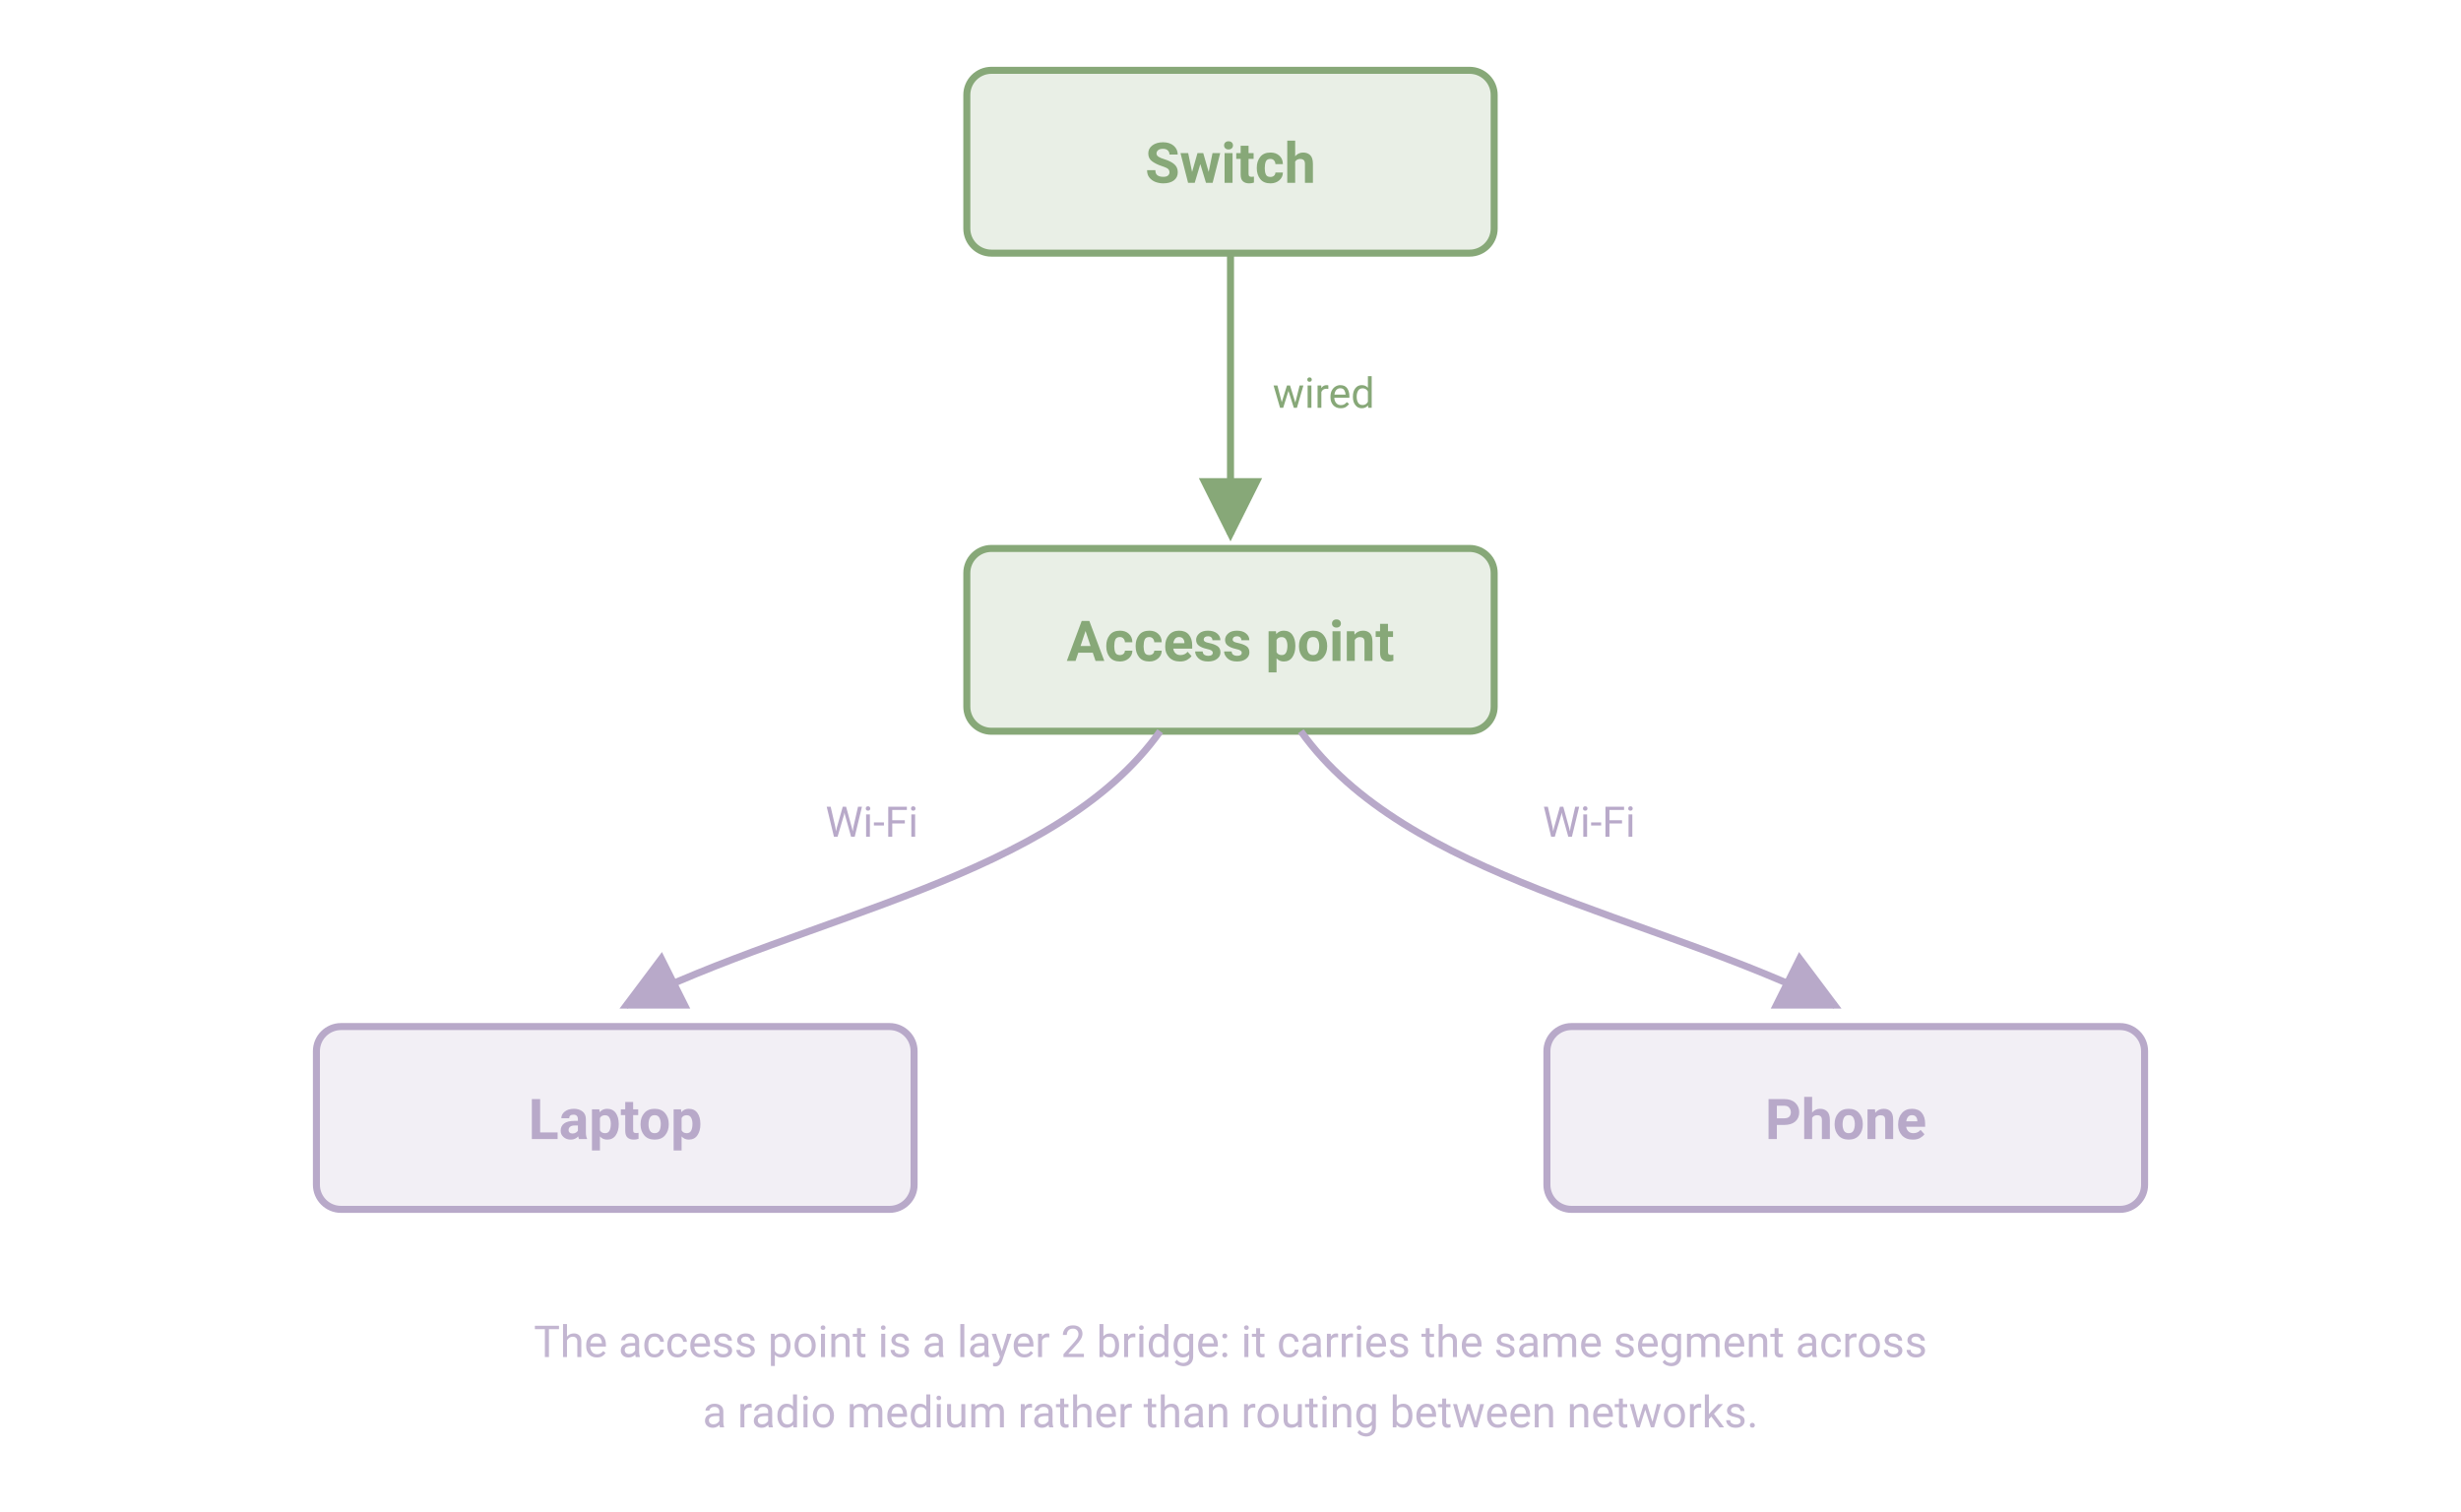
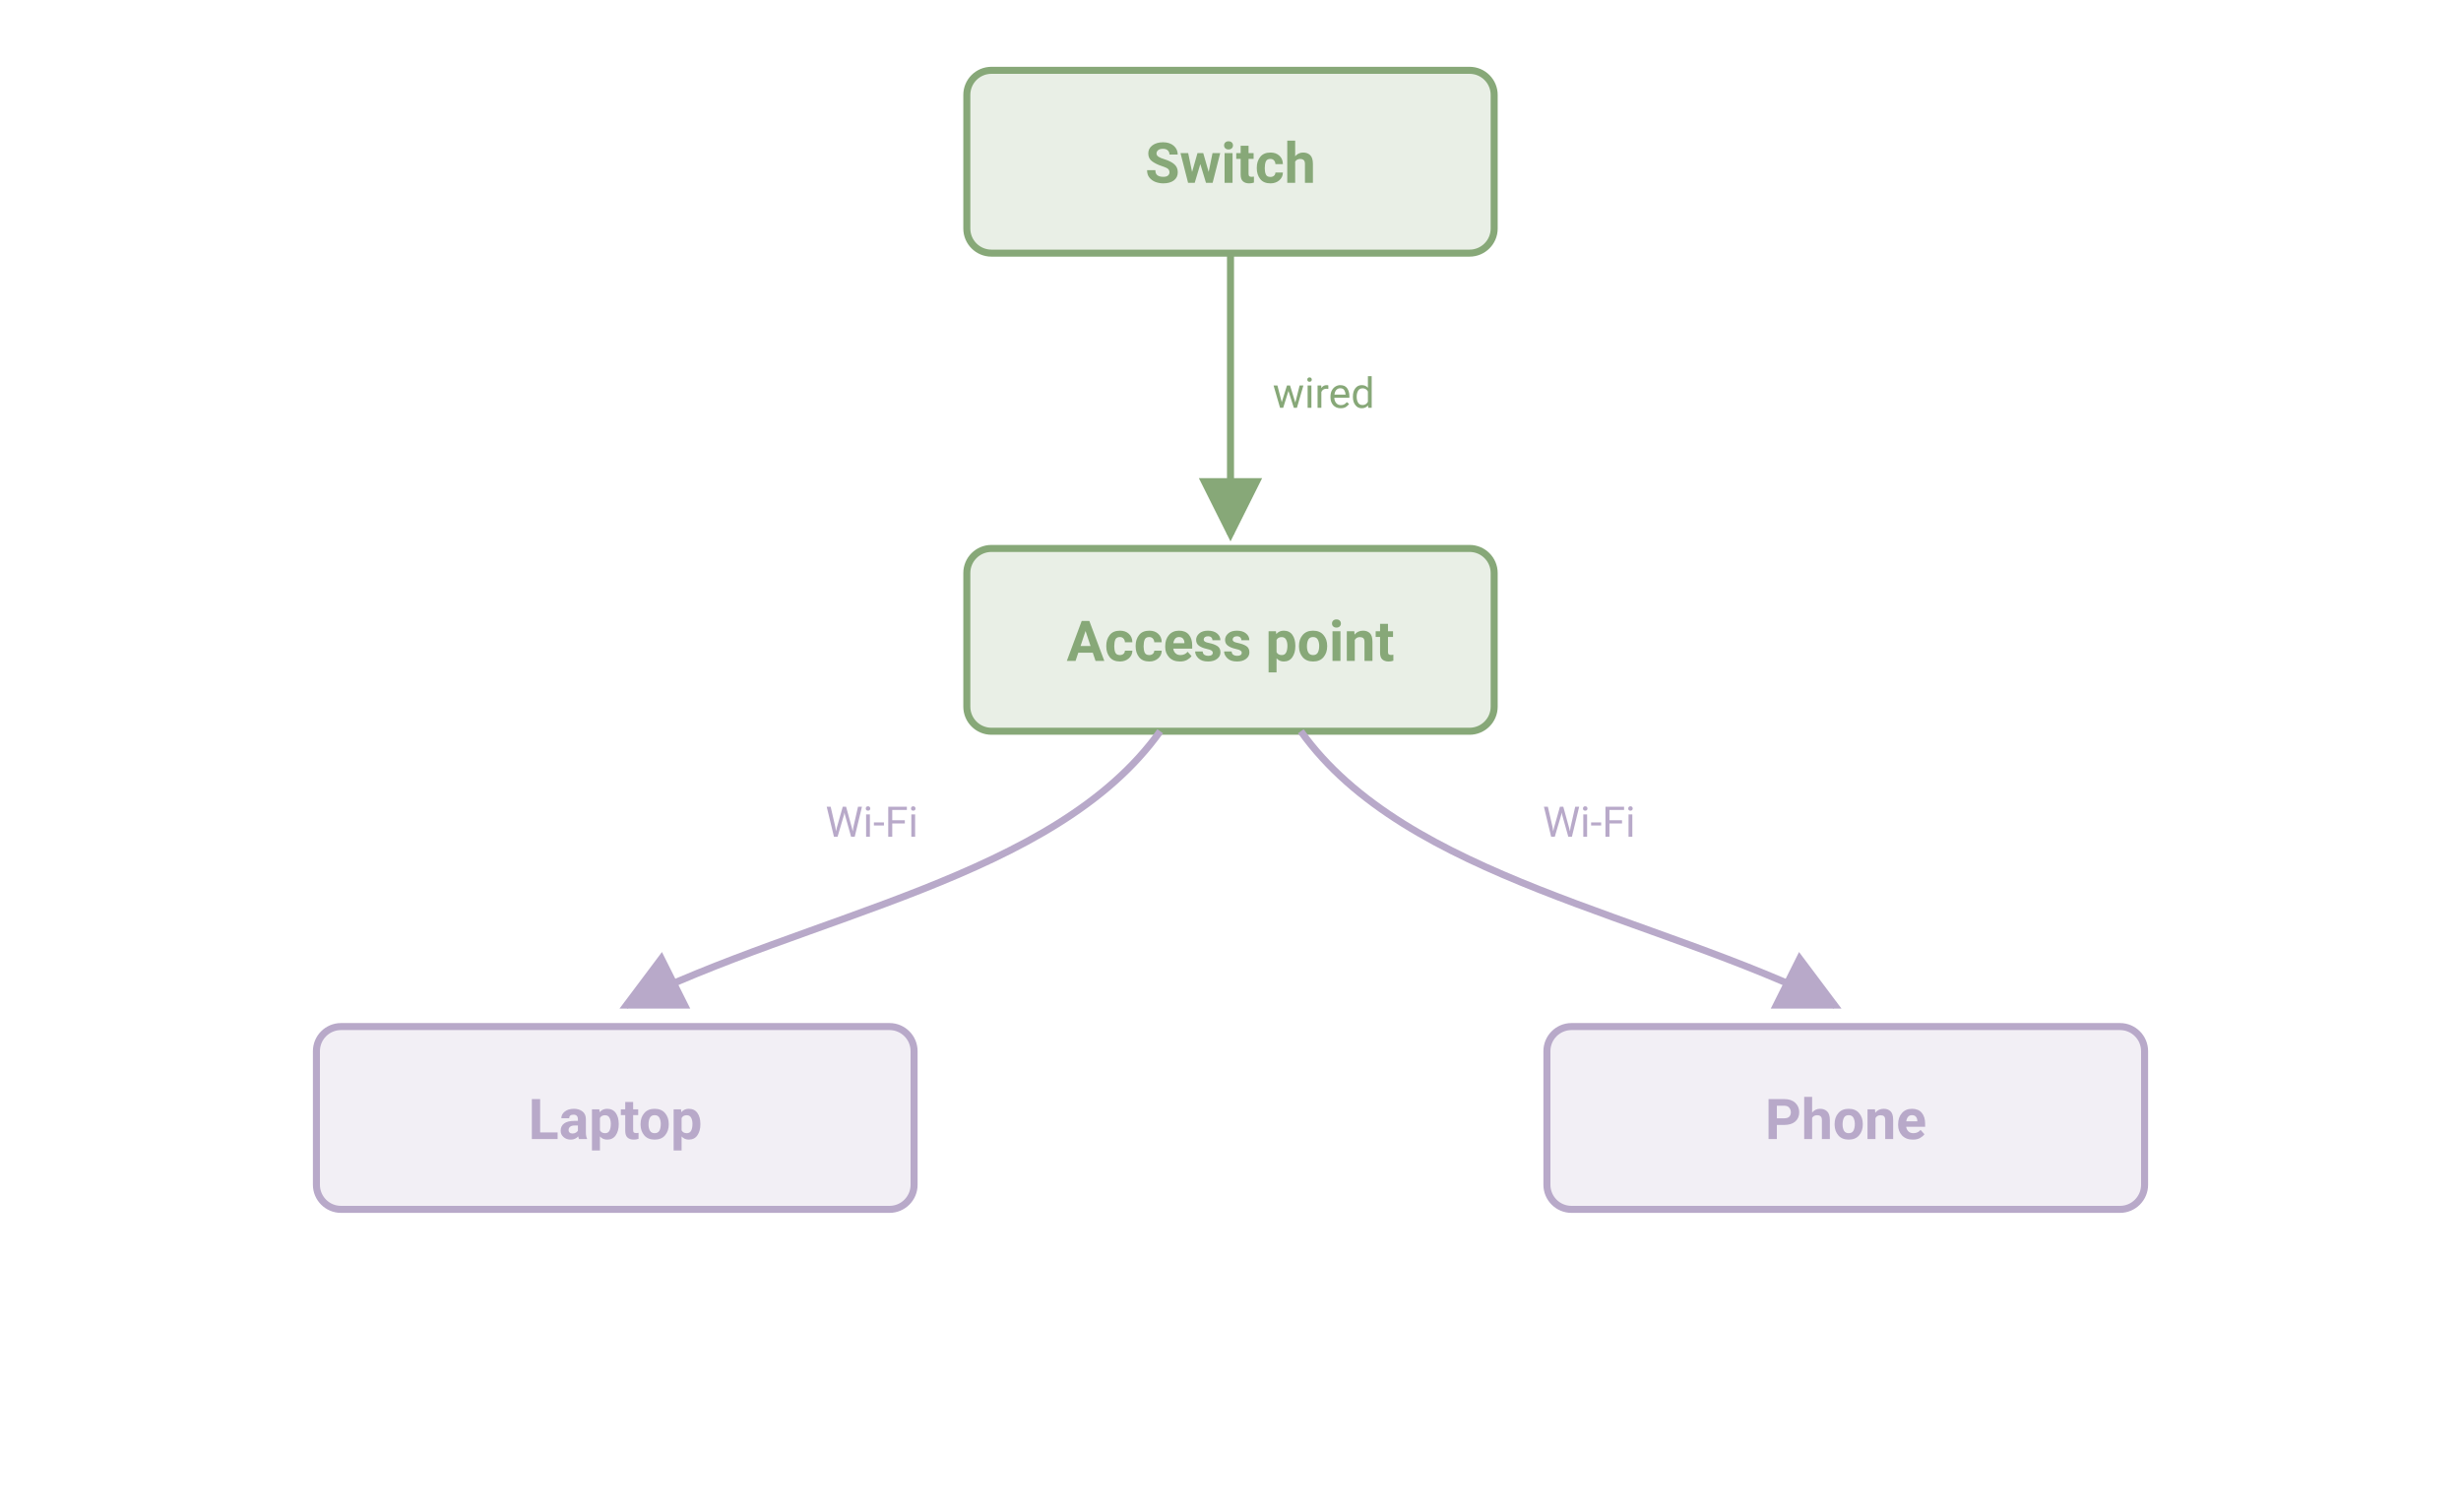
<svg xmlns="http://www.w3.org/2000/svg" width="700" height="430" viewBox="0 0 700 430" role="img" aria-labelledby="t d">
  <defs>
    <marker id="as" markerWidth="9" markerHeight="9" refX="8" refY="4.5" orient="auto">
      <path d="M0,0 L9,4.5 L0,9 Z" fill="#87A878" />
    </marker>
    <marker id="al" markerWidth="9" markerHeight="9" refX="8" refY="4.5" orient="auto">
      <path d="M0,0 L9,4.5 L0,9 Z" fill="#B8A9C9" />
    </marker>
  </defs>
  <style>
 text{font-family:'Segoe UI',system-ui,-apple-system,Roboto,Arial,sans-serif}
 .dev{fill:#87A878;fill-opacity:.18;stroke:#87A878;stroke-width:2}
 .host{fill:#B8A9C9;fill-opacity:.18;stroke:#B8A9C9;stroke-width:2}
 .dim{fill:#B8A9C9;fill-opacity:.07;stroke:#B8A9C9;stroke-width:2;stroke-dasharray:7 5}
 .ext{fill:#B8A9C9;fill-opacity:.07;stroke:#B8A9C9;stroke-width:2;stroke-dasharray:7 5}
 .chip{fill:#87A878;fill-opacity:.12;stroke:none}
 .chipl{fill:#B8A9C9;fill-opacity:.12;stroke:none}
 .nd{font-size:16px;font-weight:600;fill:#87A878}
 .nh{font-size:16px;font-weight:600;fill:#B8A9C9}
 .el{font-size:12px;fill:#87A878}
 .elh{font-size:12px;fill:#B8A9C9}
 .note{font-size:12.5px;fill:#B8A9C9}
 .nt{font-size:13px;font-weight:600;fill:#B8A9C9}
</style>
  <rect class="dev" x="275" y="20" width="150" height="52" rx="7" />
  <text class="nd" x="350" y="52" text-anchor="middle">Switch</text>
  <line x1="350" y1="72" x2="350" y2="152" stroke="#87A878" stroke-width="2" marker-end="url(#as)" />
  <text class="el" x="362" y="116">wired</text>
  <rect class="dev" x="275" y="156" width="150" height="52" rx="7" />
  <text class="nd" x="350" y="188" text-anchor="middle">Access point</text>
  <path d="M330 208 C300 250 230 260 178 286" fill="none" stroke="#B8A9C9" stroke-width="2" marker-end="url(#al)" />
  <path d="M370 208 C400 250 470 260 522 286" fill="none" stroke="#B8A9C9" stroke-width="2" marker-end="url(#al)" />
  <text class="elh" x="248" y="238" text-anchor="middle">Wi-Fi</text>
  <text class="elh" x="452" y="238" text-anchor="middle">Wi-Fi</text>
  <rect class="host" x="90" y="292" width="170" height="52" rx="7" />
  <text class="nh" x="175" y="324" text-anchor="middle">Laptop</text>
  <rect class="host" x="440" y="292" width="170" height="52" rx="7" />
  <text class="nh" x="525" y="324" text-anchor="middle">Phone</text>
-   <text class="note" x="350" y="386" text-anchor="middle" fill-opacity=".85">The access point is a layer 2 bridge: it carries the same segment across</text>
-   <text class="note" x="350" y="406" text-anchor="middle" fill-opacity=".85">a radio medium rather than routing between networks.</text>
</svg>
